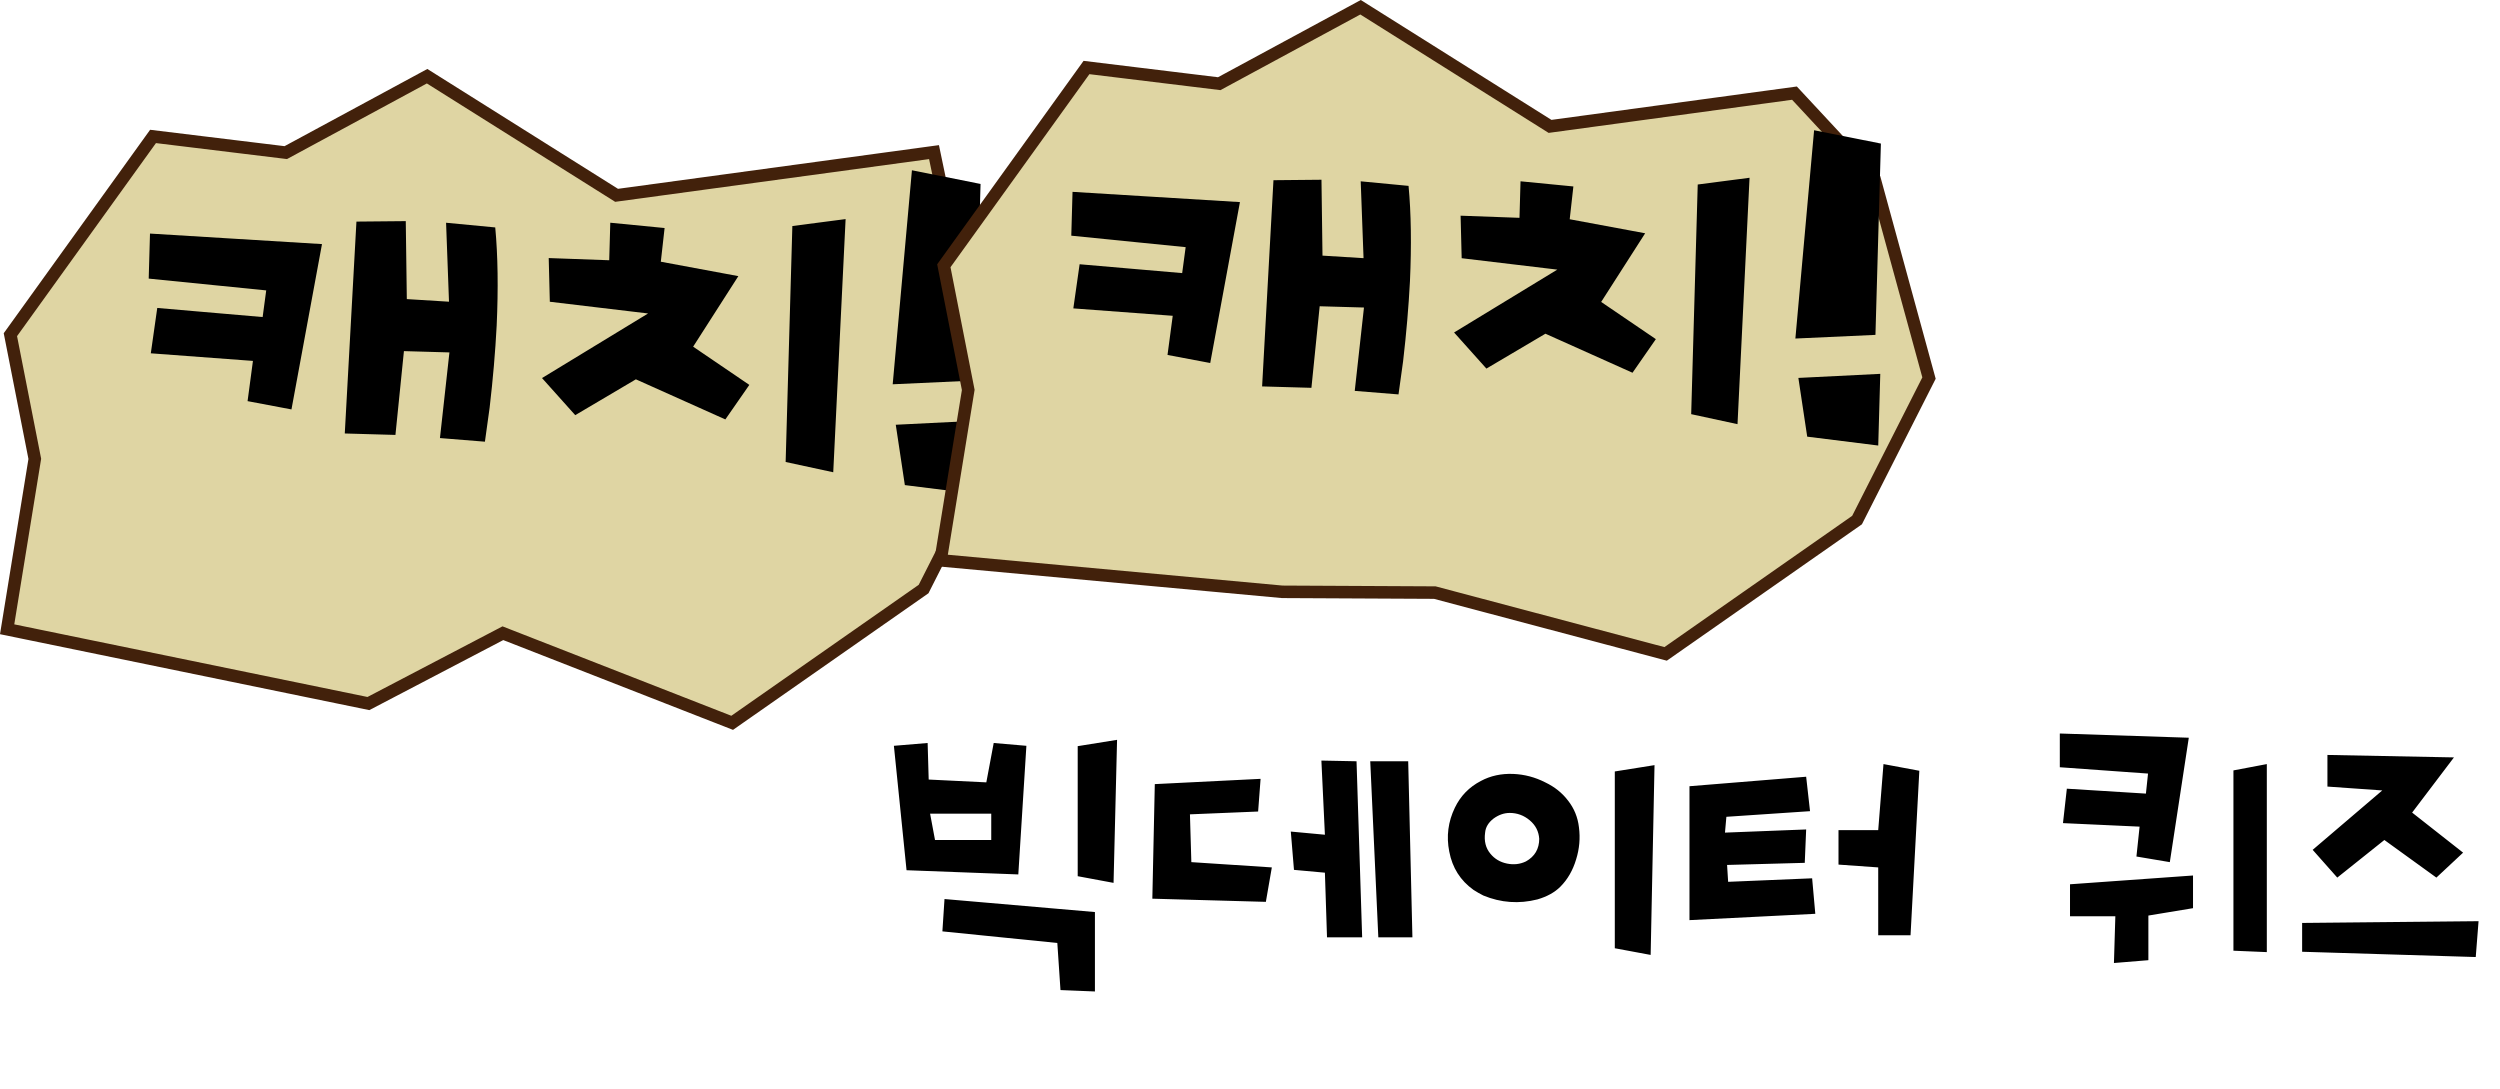
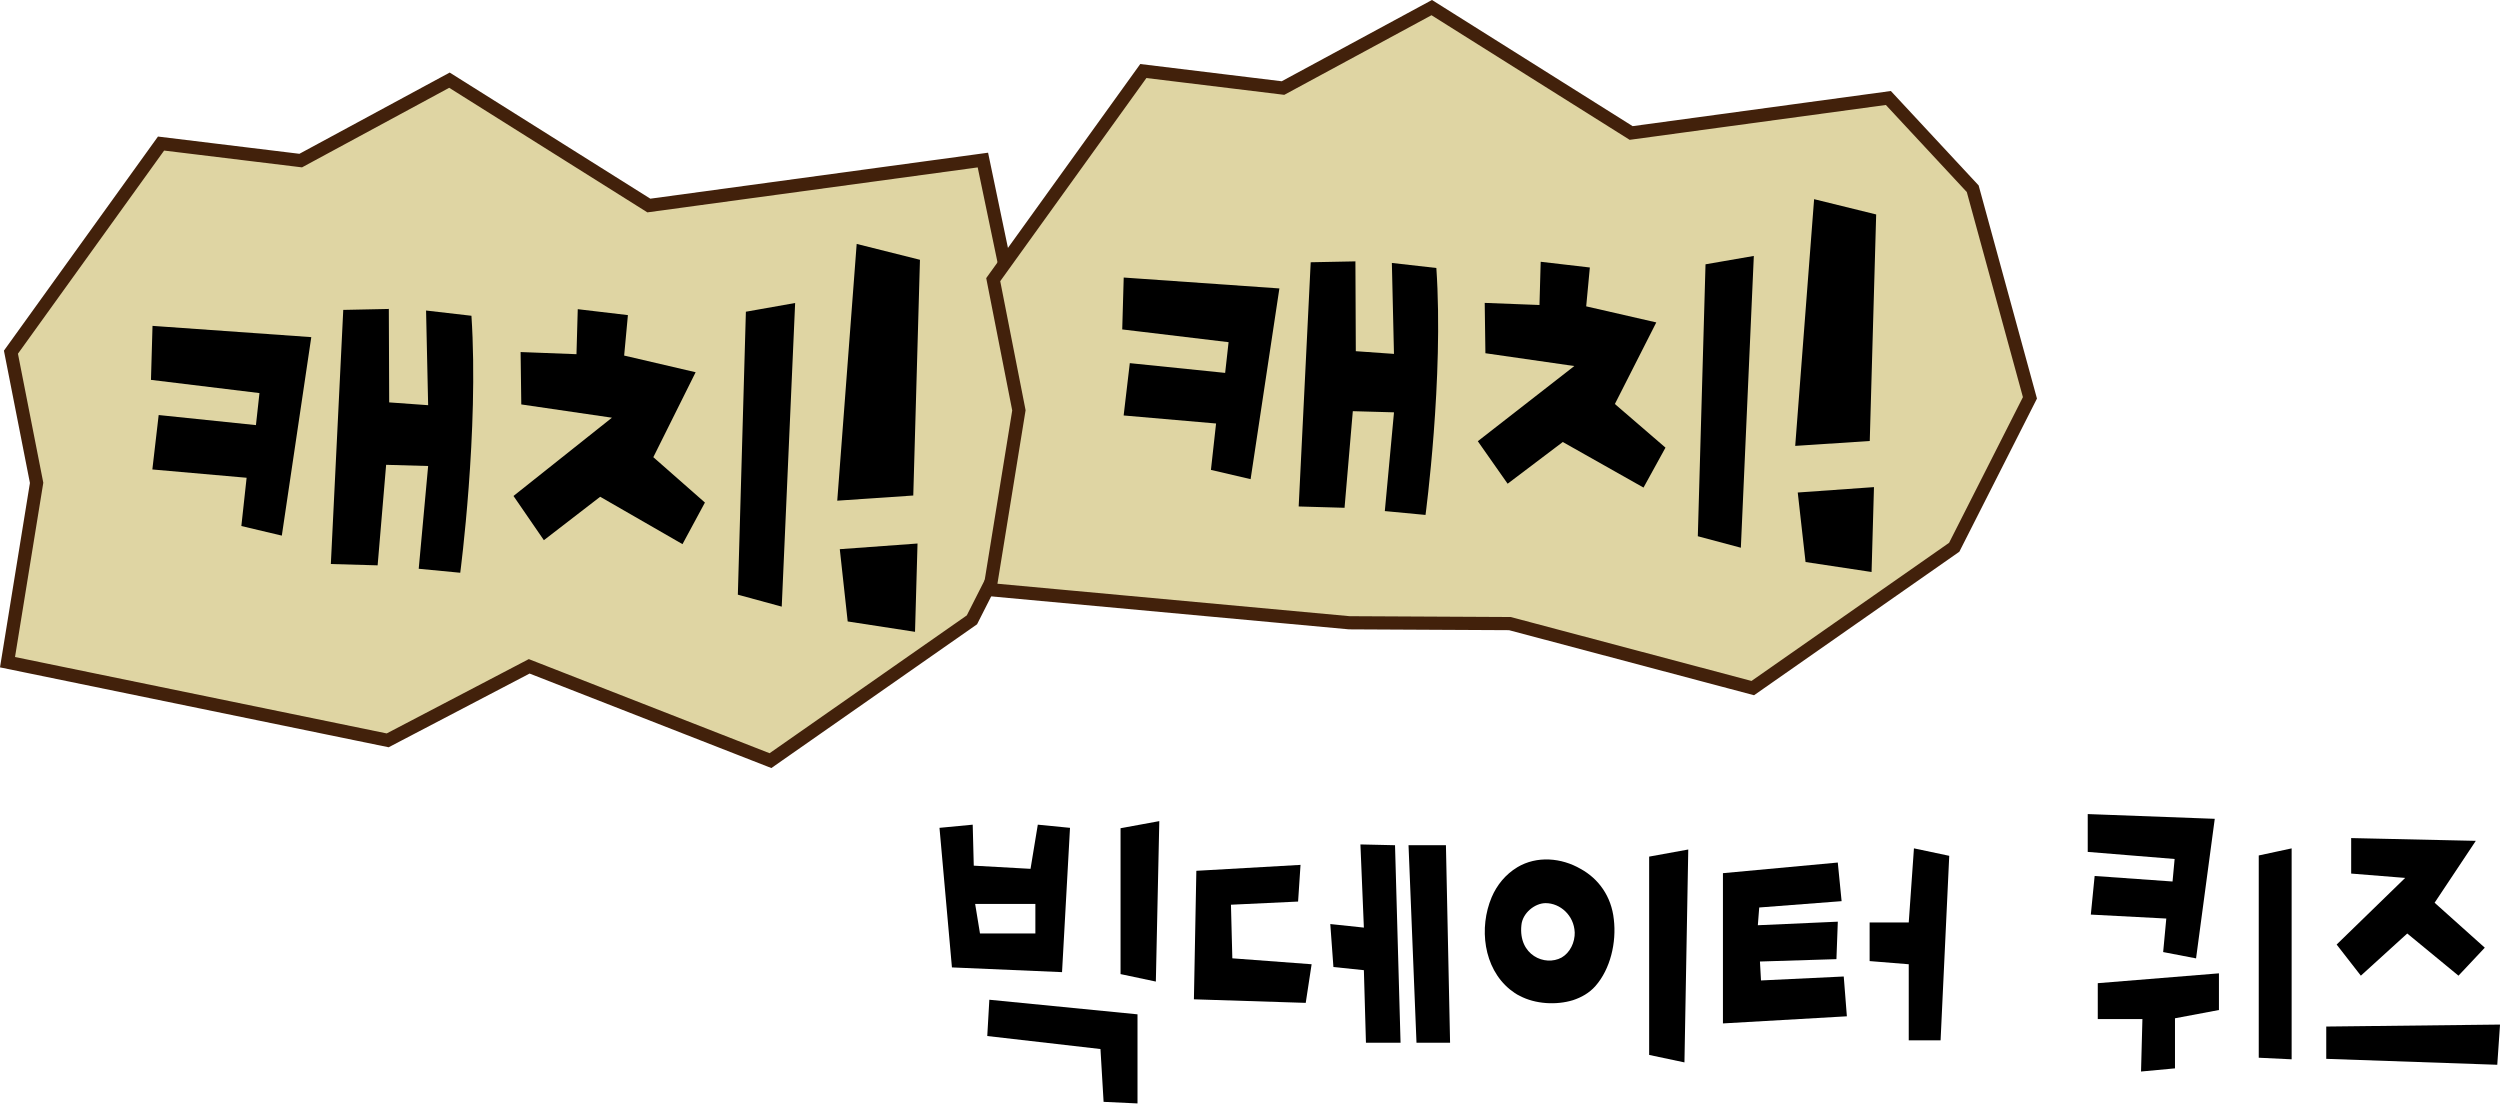
- <svg xmlns="http://www.w3.org/2000/svg" width="799" height="348" viewBox="0 0 799 348" fill="none">
-   <path d="M48.911 43.605L3.321 106.965L11.121 146.655L2.281 201.115L117.741 224.855L160.721 202.375L234.001 231.015L295.181 188.255L318.181 142.865L298.511 48.615L197.061 62.425L136.501 24.355L91.331 48.775L48.911 43.605Z" fill="#DFD5A3" stroke="#42210B" stroke-width="4" stroke-miterlimit="10" />
-   <path d="M85.082 92.811L47.526 89.041L47.936 74.648L102.909 78.013L93.152 130.853L79.123 128.203L80.839 115.347L48.197 112.918L50.26 98.422L83.939 101.331L85.082 92.811ZM129.681 70.522L130.018 95.59L143.499 96.424L142.567 71.188L158.279 72.686C159.123 81.713 159.275 92.171 158.737 104.06C158.298 112.45 157.55 121.182 156.491 130.255C155.484 137.528 154.98 141.165 154.98 141.165L140.608 140.006C140.608 140.006 141.618 130.882 143.638 112.633L129.095 112.219L126.382 139.001L110.19 138.54L113.917 70.823L129.677 70.671L129.681 70.522ZM212.405 72.876L211.198 83.645L235.976 88.251L221.529 110.798L239.488 123.013L231.821 134.049L203.226 121.231L183.844 132.684L173.227 120.828L207.126 100.185L175.722 96.44L175.369 82.475L194.706 83.176L195.047 71.181L212.405 72.876ZM253.237 72.237L270.256 70.02L266.303 150.935L251.091 147.652L253.237 72.237ZM311.598 121.614L285.305 122.816L291.453 54.418L313.386 58.793L311.598 121.614ZM286.287 135.749L313.184 134.413L312.515 157.952L289.189 155.038L286.287 135.749Z" fill="black" />
-   <path d="M347.241 21.575L301.651 84.935L309.451 124.625L300.611 179.085L409.801 189.145L458.561 189.395L532.331 208.985L593.511 166.215L616.511 120.835L599.131 57.325L573.511 29.765L495.391 40.395L434.831 2.315L389.661 26.745L347.241 21.575Z" fill="#DFD5A3" stroke="#42210B" stroke-width="4" stroke-miterlimit="10" />
-   <path d="M378.934 78.993L342.383 75.324L342.781 61.316L396.284 64.591L386.789 116.018L373.135 113.439L374.805 100.927L343.036 98.563L345.044 84.454L377.822 87.285L378.934 78.993ZM422.341 57.3L422.669 81.698L435.789 82.509L434.882 57.949L450.174 59.406C450.995 68.192 451.144 78.37 450.62 89.941C450.193 98.107 449.464 106.605 448.434 115.436C447.453 122.515 446.963 126.055 446.963 126.055L432.976 124.926C432.976 124.926 433.959 116.046 435.924 98.285L421.77 97.882L419.13 123.948L403.37 123.5L406.998 57.593L422.337 57.446L422.341 57.3ZM502.852 59.591L501.678 70.072L525.793 74.555L511.733 96.499L529.211 108.388L521.75 119.128L493.919 106.653L475.055 117.8L464.723 106.261L497.715 86.17L467.15 82.525L466.807 68.934L485.627 69.615L485.959 57.942L502.852 59.591ZM542.593 58.969L559.156 56.812L555.309 135.563L540.504 132.367L542.593 58.969ZM599.393 107.026L573.803 108.196L579.786 41.627L601.133 45.885L599.393 107.026ZM574.759 120.783L600.937 119.483L600.285 142.393L577.584 139.556L574.759 120.783Z" fill="black" />
-   <path d="M325.563 279.471L289.731 278.123L285.688 238.359L296.471 237.461L296.808 249.143L315.229 250.041L317.588 237.461L328.035 238.359L325.451 279.471H325.563ZM316.802 260.038H316.69H297.257L298.83 268.463H316.802V260.038ZM344.434 238.472L357.015 236.45L355.891 282.166L344.434 280.032V238.472ZM301.863 287.333L349.938 291.49V316.875L338.93 316.426L337.919 301.374L301.189 297.667L301.863 287.333ZM402.097 259.364L380.306 260.263L380.755 275.539L406.478 277.224L404.568 288.232L368.287 287.221L369.073 250.603L402.883 248.918L402.097 259.364ZM423.439 278.909L413.554 278.01L412.543 265.767L423.439 266.778L422.316 243.077L433.548 243.302L435.345 299.577H424.113L423.439 278.909ZM450.06 243.302L451.408 299.577H440.512L437.929 243.302H450.06ZM464.982 258.129C466.779 254.385 469.55 251.539 473.294 249.592C476.364 247.944 479.809 247.196 483.628 247.345C487.223 247.495 490.63 248.394 493.85 250.041C496.845 251.464 499.279 253.411 501.151 255.882C503.098 258.353 504.259 261.199 504.633 264.419C505.082 267.864 504.783 271.271 503.734 274.641C502.686 278.16 501.001 281.081 498.68 283.402C496.883 285.199 494.449 286.547 491.379 287.446C485.463 288.944 479.697 288.532 474.08 286.21C473.032 285.686 471.984 285.087 470.935 284.413C466.742 281.418 464.158 277.336 463.185 272.169C462.211 267.302 462.81 262.622 464.982 258.129ZM491.94 268.013V268.126C491.79 265.729 490.78 263.745 488.907 262.172C487.035 260.6 484.901 259.814 482.505 259.814C480.708 259.814 478.985 260.413 477.338 261.611C475.69 262.884 474.792 264.382 474.642 266.104C474.268 268.8 474.829 271.046 476.327 272.843C477.675 274.491 479.435 275.539 481.606 275.989C483.778 276.438 485.8 276.213 487.672 275.315C490.517 273.742 491.94 271.308 491.94 268.013ZM516.09 246.559L528.783 244.537L527.548 305.193L516.09 303.059V246.559ZM539.957 251.277L577.249 248.244L578.485 259.252L551.751 261.049L551.302 266.104L577.249 265.093L576.8 275.764L551.976 276.438L552.313 281.83L579.159 280.706L580.17 292.051L539.957 294.073V251.277ZM600.276 298.903V277.224L587.583 276.326V265.318H600.276L601.961 244.2L613.418 246.334L610.61 298.903H600.276ZM686.51 247.233L658.316 245.211V234.428L699.54 235.776L693.474 275.539L682.803 273.742L683.814 264.194L659.327 263.071L660.563 252.063L685.836 253.636L686.51 247.233ZM675.614 307.777L676.064 292.837H661.574V282.616L700.888 279.808V290.254L686.622 292.613V306.878L675.614 307.777ZM713.805 246.222L724.476 244.2V304.295L713.805 303.845V246.222ZM739.13 271.608L761.37 252.625L743.847 251.389V241.28L784.285 242.066L770.918 259.701L787.205 272.506L778.668 280.482L762.044 268.463L746.992 280.482L739.13 271.608ZM735.76 294.972L792.147 294.41L791.249 305.867L735.76 304.182V294.972Z" fill="black" />
+ <svg xmlns="http://www.w3.org/2000/svg" id="_레이어_2" data-name="레이어 2" viewBox="0 0 759.27 335.12">
+   <defs>
+     <style>
+       .cls-1 {
+         fill: #dfd5a3;
+         stroke: #42210b;
+         stroke-miterlimit: 10;
+         stroke-width: 4px;
+       }
+     </style>
+   </defs>
+   <g id="_레이어_4" data-name="레이어 4">
+     <g>
+       <polygon class="cls-1" points="48.91 43.6 3.32 106.96 11.12 146.65 2.28 201.11 117.74 224.85 160.72 202.37 234 231.01 295.18 188.25 318.18 142.86 298.51 48.61 197.06 62.42 136.5 24.35 91.33 48.77 48.91 43.6" />
+       <g>
+         <path d="M78.78,119.38l-32.93-4.01.47-16.4,48.22,3.42-8.95,60.28-12.29-2.91,1.6-14.66-28.63-2.52,1.92-16.53,29.54,3.06,1.07-9.72ZM118.09,93.65l.11,28.56,11.83.85-.63-28.75,13.78,1.59c2.3,34.78-3.4,78.05-3.4,78.05l-12.61-1.21s2.86-31.04,2.86-31.21l-12.76-.36-2.58,30.53-14.21-.4,3.77-77.18,13.83-.29v-.17Z" />
+         <path d="M190.7,95.71l-1.14,12.28,21.71,5.06-12.85,25.8,15.67,13.78-6.81,12.63-25-14.39-17.1,13.19-9.23-13.43,29.9-23.77-27.53-4.03-.21-15.91,16.97.65.39-13.67,15.22,1.8ZM226.54,94.67l14.95-2.65-4.07,92.22-13.33-3.63,2.44-85.94Z" />
+         <path d="M277.36,150.49l-23.08,1.57,5.9-77.98,19.22,4.82-2.03,71.59ZM255.04,166.79l23.62-1.72-.76,26.82-20.45-3.15-2.4-21.96Z" />
+       </g>
+     </g>
+     <g>
+       <polygon class="cls-1" points="347.24 21.57 301.65 84.93 309.45 124.62 300.61 179.08 409.8 189.14 458.56 189.39 532.33 208.98 593.51 166.21 616.51 120.83 599.13 57.32 573.51 29.76 495.39 40.39 434.83 2.31 389.66 26.74 347.24 21.57" />
+       <g>
+         <path d="M373.12,103.92l-32.29-3.87.45-15.76,47.28,3.31-8.74,57.92-12.05-2.81,1.56-14.09-28.07-2.44,1.87-15.89,28.96,2.96,1.04-9.34ZM411.65,79.22l.12,27.44,11.59.82-.64-27.62,13.51,1.53c2.28,33.42-3.29,75-3.29,75l-12.36-1.17s2.78-29.83,2.79-29.99l-12.51-.35-2.51,29.34-13.93-.4,3.65-74.17,13.56-.27v-.16Z" />
+         <path d="M482.85,81.24l-1.11,11.8,21.29,4.88-12.58,24.78,15.37,13.25-6.67,12.13-24.52-13.84-16.75,12.67-9.06-12.91,29.31-22.83-27-3.89-.21-15.29,16.63.64.37-13.13,14.93,1.74ZM517.99,80.27l14.66-2.54-3.94,88.62-13.07-3.49,2.34-82.58Z" />
+         <path d="M567.85,133.93l-22.63,1.49,5.74-74.93,18.85,4.64-1.95,68.79ZM545.98,149.58l23.16-1.64-.73,25.78-20.05-3.03-2.37-21.1Z" />
+       </g>
+     </g>
+     <g>
+       <path d="M322.65,295.25l-33.54-1.44-3.78-42.39,10.09-.96.32,12.45,17.24.96,2.21-13.41,9.78.96-2.42,43.82h.11ZM314.35,274.53h-18.19l1.47,8.98h16.82v-8.98h-.1ZM300.47,303.63l45,4.43v27.06l-10.3-.48-.95-16.04-34.38-3.95.63-11.02ZM340.32,251.54l11.77-2.16-1.05,48.73-10.72-2.27v-44.3Z" />
+       <path d="M394.25,273.81l-20.4.96.42,16.28,24.08,1.8-1.79,11.73-33.96-1.08.74-39.03,31.64-1.8-.74,11.14ZM414.22,294.65l-9.25-.96-.95-13.05,10.2,1.08-1.05-25.26,10.51.24,1.68,59.99h-10.51l-.63-22.03ZM439.14,256.69l1.26,59.99h-10.2l-2.42-59.99h11.35Z" />
+       <path d="M460.8,263.4c5.99-3.59,13.46-2.87,19.24.48,5.47,2.99,9.36,8.38,10.09,15.33.84,7.06-1.05,15.09-5.57,20.24-1.89,2.16-4.31,3.47-6.83,4.31-5.05,1.56-11.46,1.2-16.19-1.32-1.05-.48-2-1.2-2.94-1.92-8.1-6.59-9.46-18.8-5.57-28.02,1.58-3.71,4.21-6.94,7.78-9.1ZM478.25,283.15c-.21-5.15-4.42-8.86-8.83-8.86-3.26,0-7.04,2.99-7.36,6.71-.95,9.1,7.15,12.57,12.2,9.82,2.52-1.44,4.1-4.55,4-7.78v.12ZM500.86,260.16l11.88-2.16-1.16,64.66-10.72-2.27v-60.23Z" />
+       <path d="M523.25,265.19l34.9-3.23,1.16,11.73-25.02,1.92-.42,5.39,24.29-1.08-.42,11.38-23.23.72.32,5.75,25.13-1.2.95,12.09-37.64,2.16v-45.62ZM579.7,315.96v-23.11l-11.88-.96v-11.73h11.88l1.58-22.51,10.72,2.27-2.63,56.04h-9.67Z" />
+       <path d="M660.45,260.88l-26.39-2.15v-11.49l38.58,1.44-5.68,42.39-9.99-1.92.95-10.18-22.92-1.2,1.16-11.73,23.66,1.68.63-6.83ZM650.25,325.42l.42-15.92h-13.56v-10.9l36.8-2.99v11.14l-13.35,2.51v15.21l-10.3.96ZM686,259.81l9.99-2.15v64.06l-9.99-.48v-61.42Z" />
+       <path d="M706.5,311.77l52.78-.6-.84,12.21-51.94-1.8v-9.82ZM709.65,286.87l20.82-20.24-16.4-1.32v-10.78l37.85.84-12.51,18.8,15.24,13.65-7.99,8.5-15.56-12.81-14.09,12.81-7.36-9.46Z" />
+     </g>
+   </g>
</svg>
